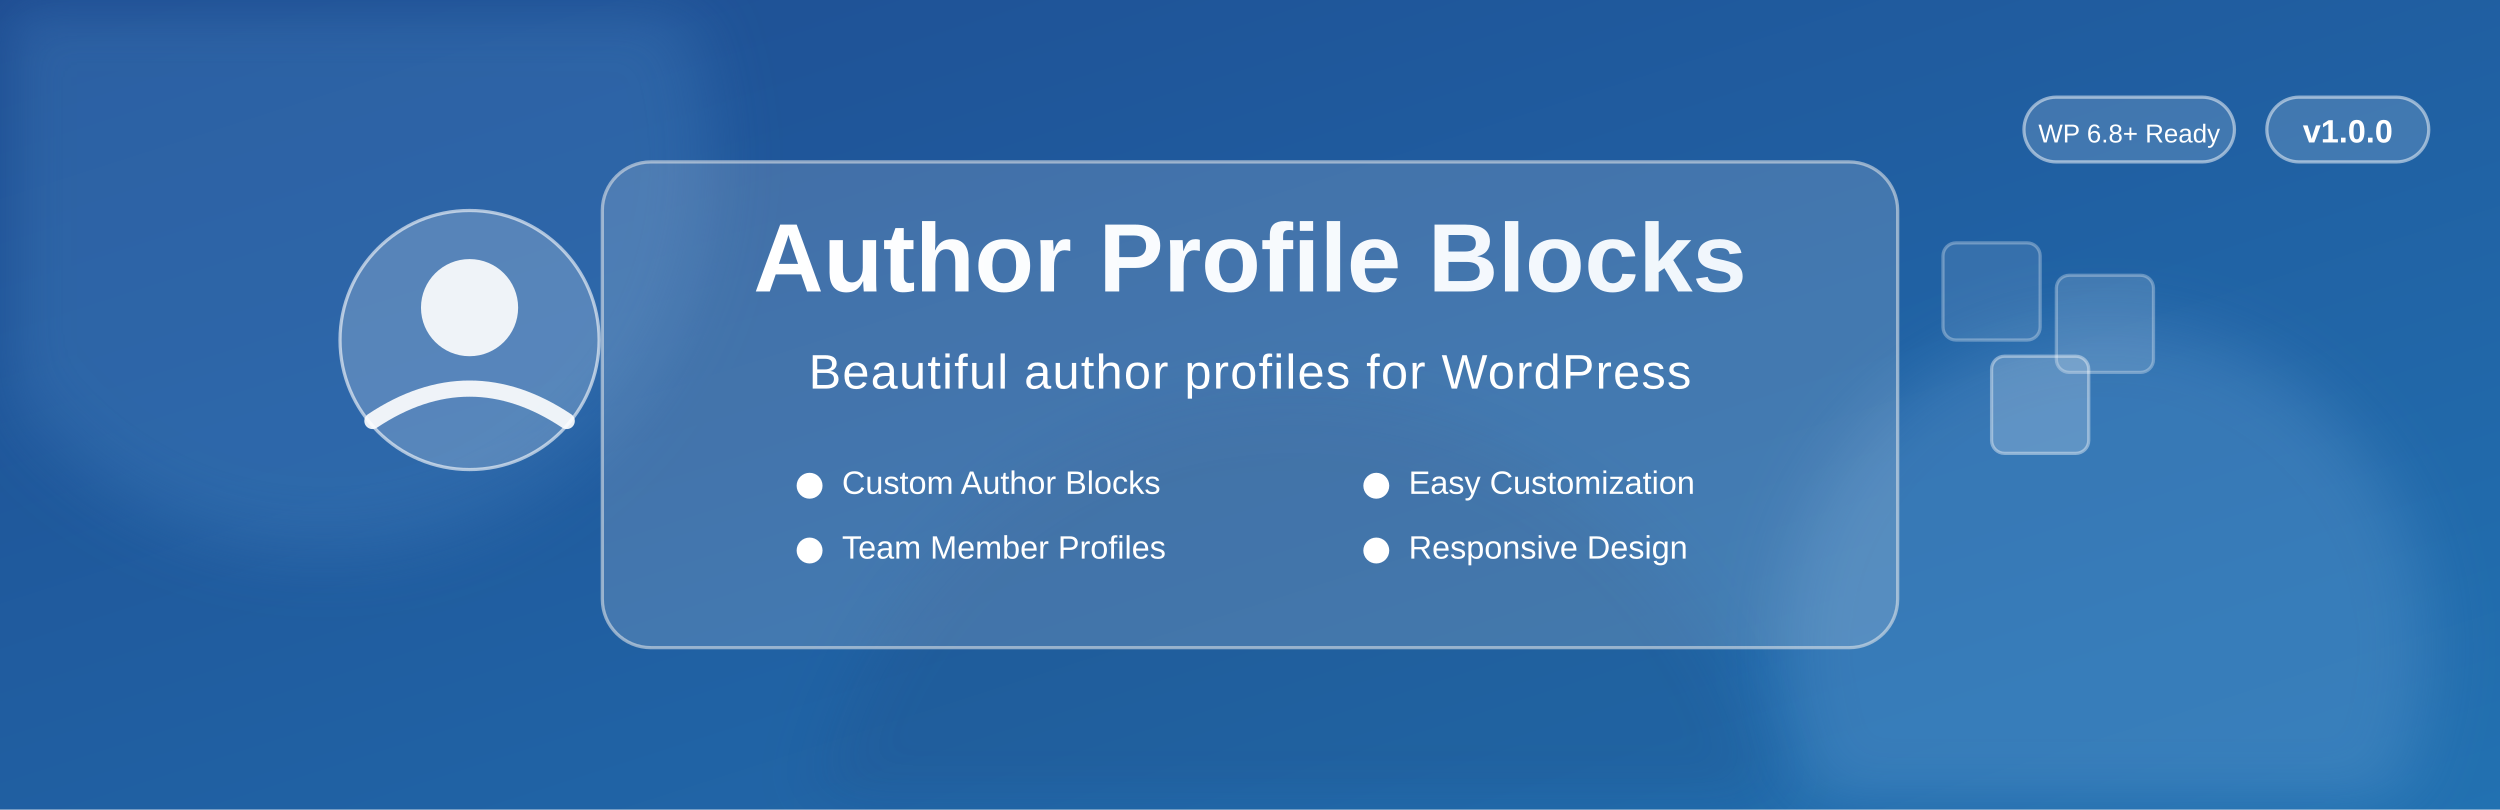
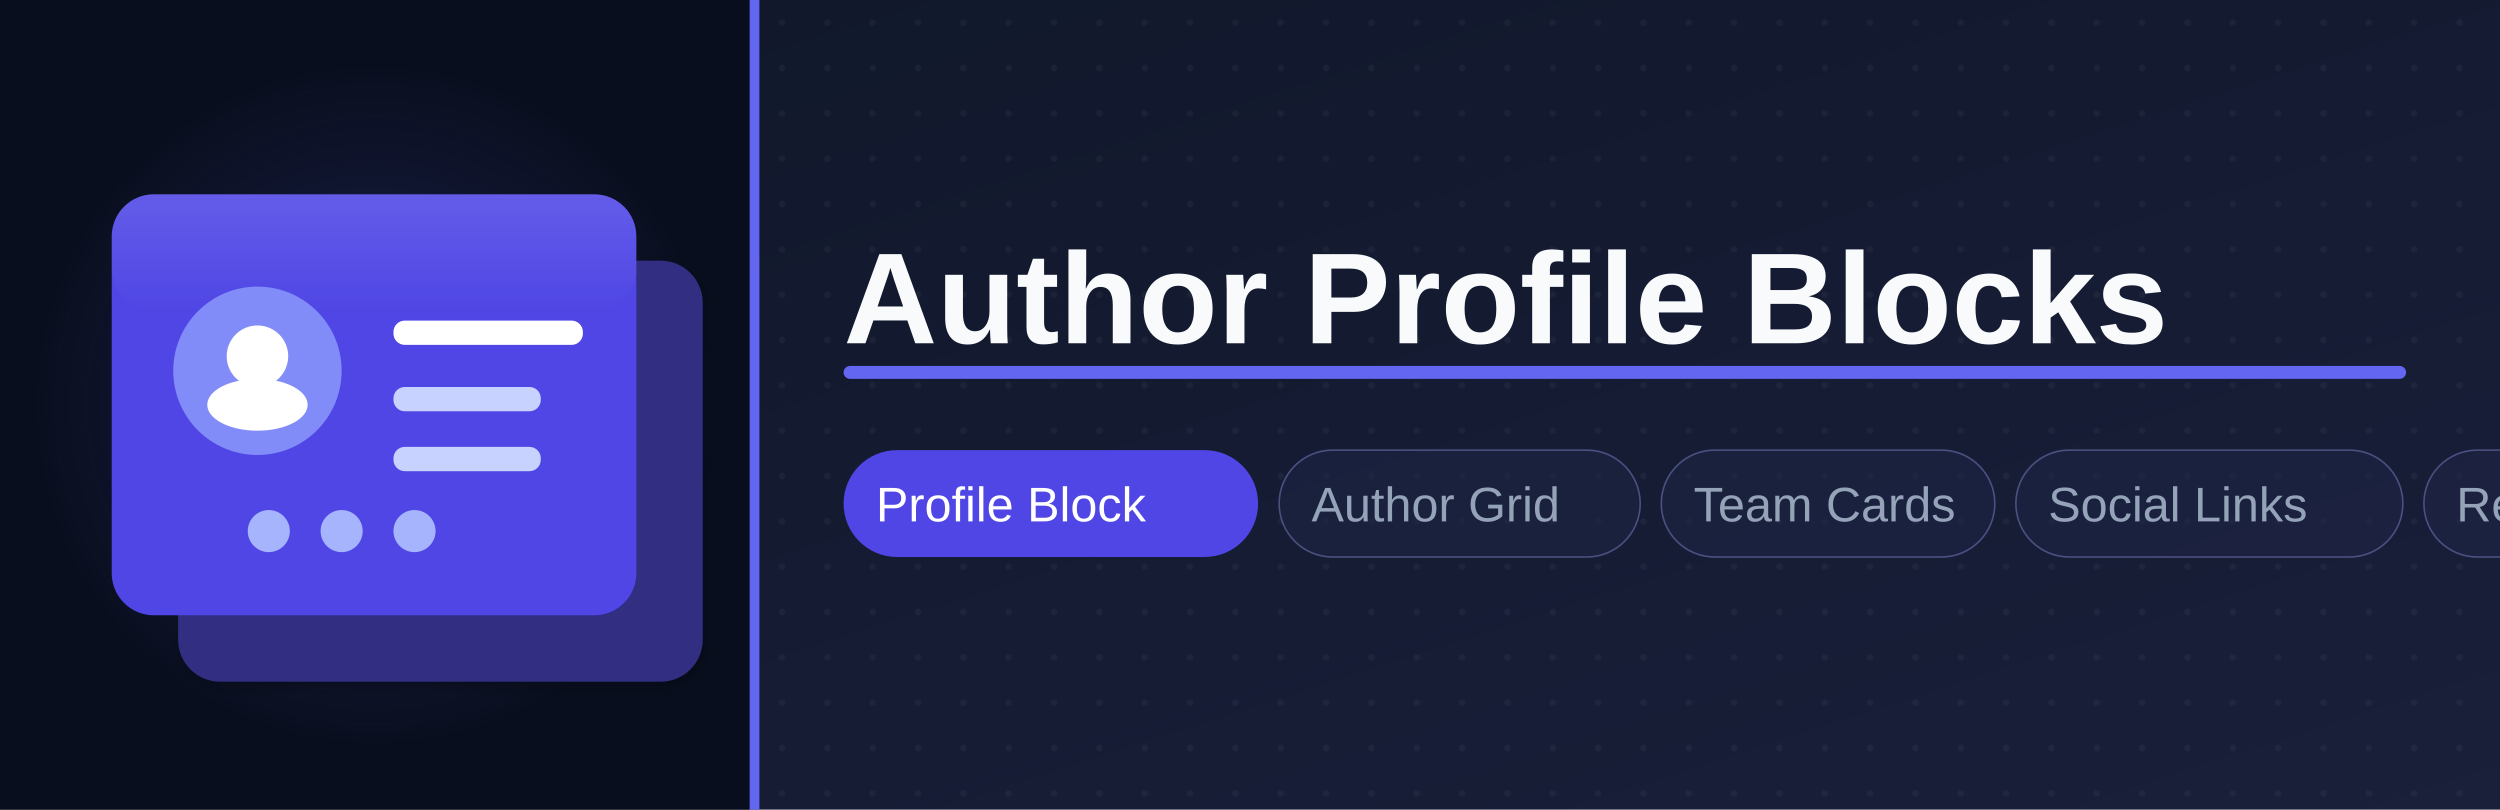
<svg xmlns="http://www.w3.org/2000/svg" viewBox="0 0 1544 500" width="1544" height="500">
  <defs>
-     <linearGradient id="bg-gradient-hd" x1="0%" y1="0%" x2="100%" y2="100%">
-       <stop offset="0%" stop-color="#1e4d92" />
-       <stop offset="100%" stop-color="#2271b1" />
+     <linearGradient id="bg" x1="0%" y1="0%" x2="100%" y2="100%">
+       <stop offset="0%" stop-color="#0f1729" />
+       <stop offset="100%" stop-color="#1a1f3a" />
    </linearGradient>
-     <filter id="blur-filter-hd" x="-50%" y="-50%" width="200%" height="200%">
-       <feGaussianBlur in="SourceGraphic" stdDeviation="20" />
-     </filter>
-     <linearGradient id="title-gradient-hd" x1="0%" y1="0%" x2="100%" y2="0%">
-       <stop offset="0%" stop-color="#ffffff" />
-       <stop offset="100%" stop-color="#f0f6fc" />
+     <radialGradient id="glow" cx="50%" cy="50%" r="50%">
+       <stop offset="0%" stop-color="#6366f1" stop-opacity="0.22" />
+       <stop offset="100%" stop-color="#6366f1" stop-opacity="0" />
+     </radialGradient>
+     <linearGradient id="shimmer" x1="0%" y1="0%" x2="0%" y2="100%">
+       <stop offset="0%" stop-color="#ffffff" stop-opacity="0.12" />
+       <stop offset="100%" stop-color="#ffffff" stop-opacity="0" />
    </linearGradient>
-     <filter id="inner-shadow" x="-50%" y="-50%" width="200%" height="200%">
-       <feOffset dx="0" dy="2" />
-       <feGaussianBlur stdDeviation="3" result="offset-blur" />
-       <feComposite operator="out" in="SourceGraphic" in2="offset-blur" result="inverse" />
-       <feFlood flood-color="black" flood-opacity="0.2" result="color" />
-       <feComposite operator="in" in="color" in2="inverse" result="shadow" />
-       <feComposite operator="over" in="shadow" in2="SourceGraphic" />
+     <pattern id="dots" x="469" y="0" width="28" height="28" patternUnits="userSpaceOnUse">
+       <circle cx="14" cy="14" r="2" fill="#ffffff" opacity="0.04" />
+     </pattern>
+     <filter id="shadow" x="-20%" y="-20%" width="140%" height="140%">
+       <feDropShadow dx="2" dy="3" stdDeviation="4" flood-color="#000000" flood-opacity="0.22" />
    </filter>
  </defs>
-   <rect width="1544" height="500" fill="url(#bg-gradient-hd)" />
-   <circle cx="200" cy="100" r="240" fill="#4d8ac8" opacity="0.3" filter="url(#blur-filter-hd)" />
-   <circle cx="1300" cy="400" r="200" fill="#90c2ef" opacity="0.2" filter="url(#blur-filter-hd)" />
-   <circle cx="800" cy="550" r="300" fill="#1a3a6a" opacity="0.15" filter="url(#blur-filter-hd)" />
-   <rect x="372" y="100" width="800" height="300" rx="30" fill="rgba(255, 255, 255, 0.15)" stroke="rgba(255, 255, 255, 0.5)" stroke-width="2" filter="url(#inner-shadow)" />
-   <text x="772" y="180" font-family="Arial, sans-serif" font-size="60" font-weight="bold" fill="url(#title-gradient-hd)" text-anchor="middle">Author Profile Blocks</text>
-   <text x="772" y="240" font-family="Arial, sans-serif" font-size="30" fill="#ffffff" text-anchor="middle" letter-spacing="0.8">Beautiful author profiles for WordPress</text>
-   <g transform="translate(500, 300)">
-     <circle cx="0" cy="0" r="8" fill="#ffffff" />
-     <text x="20" y="5" font-family="Arial, sans-serif" font-size="20" fill="#ffffff">Custom Author Blocks</text>
-     <circle cx="0" cy="40" r="8" fill="#ffffff" />
-     <text x="20" y="45" font-family="Arial, sans-serif" font-size="20" fill="#ffffff">Team Member Profiles</text>
-     <circle cx="350" cy="0" r="8" fill="#ffffff" />
-     <text x="370" y="5" font-family="Arial, sans-serif" font-size="20" fill="#ffffff">Easy Customization</text>
-     <circle cx="350" cy="40" r="8" fill="#ffffff" />
-     <text x="370" y="45" font-family="Arial, sans-serif" font-size="20" fill="#ffffff">Responsive Design</text>
-   </g>
-   <g transform="translate(230, 150)">
-     <circle cx="60" cy="60" r="80" fill="rgba(255, 255, 255, 0.2)" stroke="rgba(255, 255, 255, 0.6)" stroke-width="2" />
-     <circle cx="60" cy="40" r="30" fill="rgba(255, 255, 255, 0.9)" />
-     <path d="M0,110 Q60,70 120,110" stroke="rgba(255, 255, 255, 0.9)" stroke-width="10" fill="none" stroke-linecap="round" />
-   </g>
-   <g transform="translate(1250, 200)">
-     <rect x="-50" y="-50" width="60" height="60" rx="8" fill="rgba(255, 255, 255, 0.1)" stroke="rgba(255, 255, 255, 0.3)" stroke-width="2" />
-     <rect x="20" y="-30" width="60" height="60" rx="8" fill="rgba(255, 255, 255, 0.15)" stroke="rgba(255, 255, 255, 0.3)" stroke-width="2" />
-     <rect x="-20" y="20" width="60" height="60" rx="8" fill="rgba(255, 255, 255, 0.2)" stroke="rgba(255, 255, 255, 0.4)" stroke-width="2" />
-   </g>
-   <g transform="translate(1400, 60)">
-     <rect x="0" y="0" width="100" height="40" rx="20" fill="rgba(255, 255, 255, 0.15)" stroke="rgba(255, 255, 255, 0.5)" stroke-width="2" />
-     <text x="50" y="28" font-family="Arial, sans-serif" font-size="20" font-weight="bold" fill="#ffffff" text-anchor="middle">v1.0.0</text>
-   </g>
-   <g transform="translate(1250, 60)">
-     <rect x="0" y="0" width="130" height="40" rx="20" fill="rgba(255, 255, 255, 0.15)" stroke="rgba(255, 255, 255, 0.5)" stroke-width="2" />
-     <text x="65" y="28" font-family="Arial, sans-serif" font-size="16" fill="#ffffff" text-anchor="middle">WP 6.8+ Ready</text>
-   </g>
+   <rect width="1544" height="500" fill="url(#bg)" />
+   <rect x="469" y="0" width="1075" height="500" fill="url(#dots)" />
+   <rect x="0" y="0" width="463" height="500" fill="#090e1e" />
+   <ellipse cx="231.5" cy="250" rx="212.98" ry="212.98" fill="url(#glow)" />
+   <rect x="463" y="0" width="6" height="500" fill="#6366f1" />
+   <rect x="110" y="161" width="324" height="260" rx="26" fill="#312e81" filter="url(#shadow)" />
+   <rect x="69" y="120" width="324" height="260" rx="26" fill="#4f46e5" />
+   <rect x="69" y="120" width="324" height="72" rx="26" fill="url(#shimmer)" />
+   <circle cx="159" cy="229" r="52" fill="#818cf8" />
+   <circle cx="159" cy="220" r="19" fill="#ffffff" />
+   <ellipse cx="159" cy="250" rx="31" ry="16" fill="#ffffff" />
+   <rect x="243" y="198" width="117" height="15" rx="7" fill="#ffffff" />
+   <rect x="243" y="239" width="91" height="15" rx="7" fill="#c7d2fe" />
+   <rect x="243" y="276" width="91" height="15" rx="7" fill="#c7d2fe" />
+   <circle cx="166" cy="328" r="13" fill="#a5b4fc" />
+   <circle cx="211" cy="328" r="13" fill="#a5b4fc" />
+   <circle cx="256" cy="328" r="13" fill="#a5b4fc" />
+   <text x="521" y="212" font-family="Liberation Sans, Arial, sans-serif" font-weight="bold" font-size="80" fill="#f8fafc">Author Profile Blocks</text>
+   <rect x="521" y="226" width="965" height="8" rx="4" fill="#6366f1" />
+   <rect x="521" y="278" width="256" height="66" rx="33" fill="#4f46e5" />
+   <text x="541" y="322" font-family="Liberation Sans, Arial, sans-serif" font-size="30" fill="#ffffff">Profile Block</text>
+   <rect x="790" y="278" width="223" height="66" rx="33" fill="#1e2545" fill-opacity="0.55" stroke="#4a5080" stroke-width="1" />
+   <text x="810" y="322" font-family="Liberation Sans, Arial, sans-serif" font-size="30" fill="#94a3b8">Author Grid</text>
+   <rect x="1026" y="278" width="206" height="66" rx="33" fill="#1e2545" fill-opacity="0.55" stroke="#4a5080" stroke-width="1" />
+   <text x="1046" y="322" font-family="Liberation Sans, Arial, sans-serif" font-size="30" fill="#94a3b8">Team Cards</text>
+   <rect x="1245" y="278" width="239" height="66" rx="33" fill="#1e2545" fill-opacity="0.55" stroke="#4a5080" stroke-width="1" />
+   <text x="1265" y="322" font-family="Liberation Sans, Arial, sans-serif" font-size="30" fill="#94a3b8">Social Links</text>
+   <rect x="1497" y="278" width="206" height="66" rx="33" fill="#1e2545" fill-opacity="0.55" stroke="#4a5080" stroke-width="1" />
+   <text x="1517" y="322" font-family="Liberation Sans, Arial, sans-serif" font-size="30" fill="#94a3b8">Responsive</text>
</svg>
